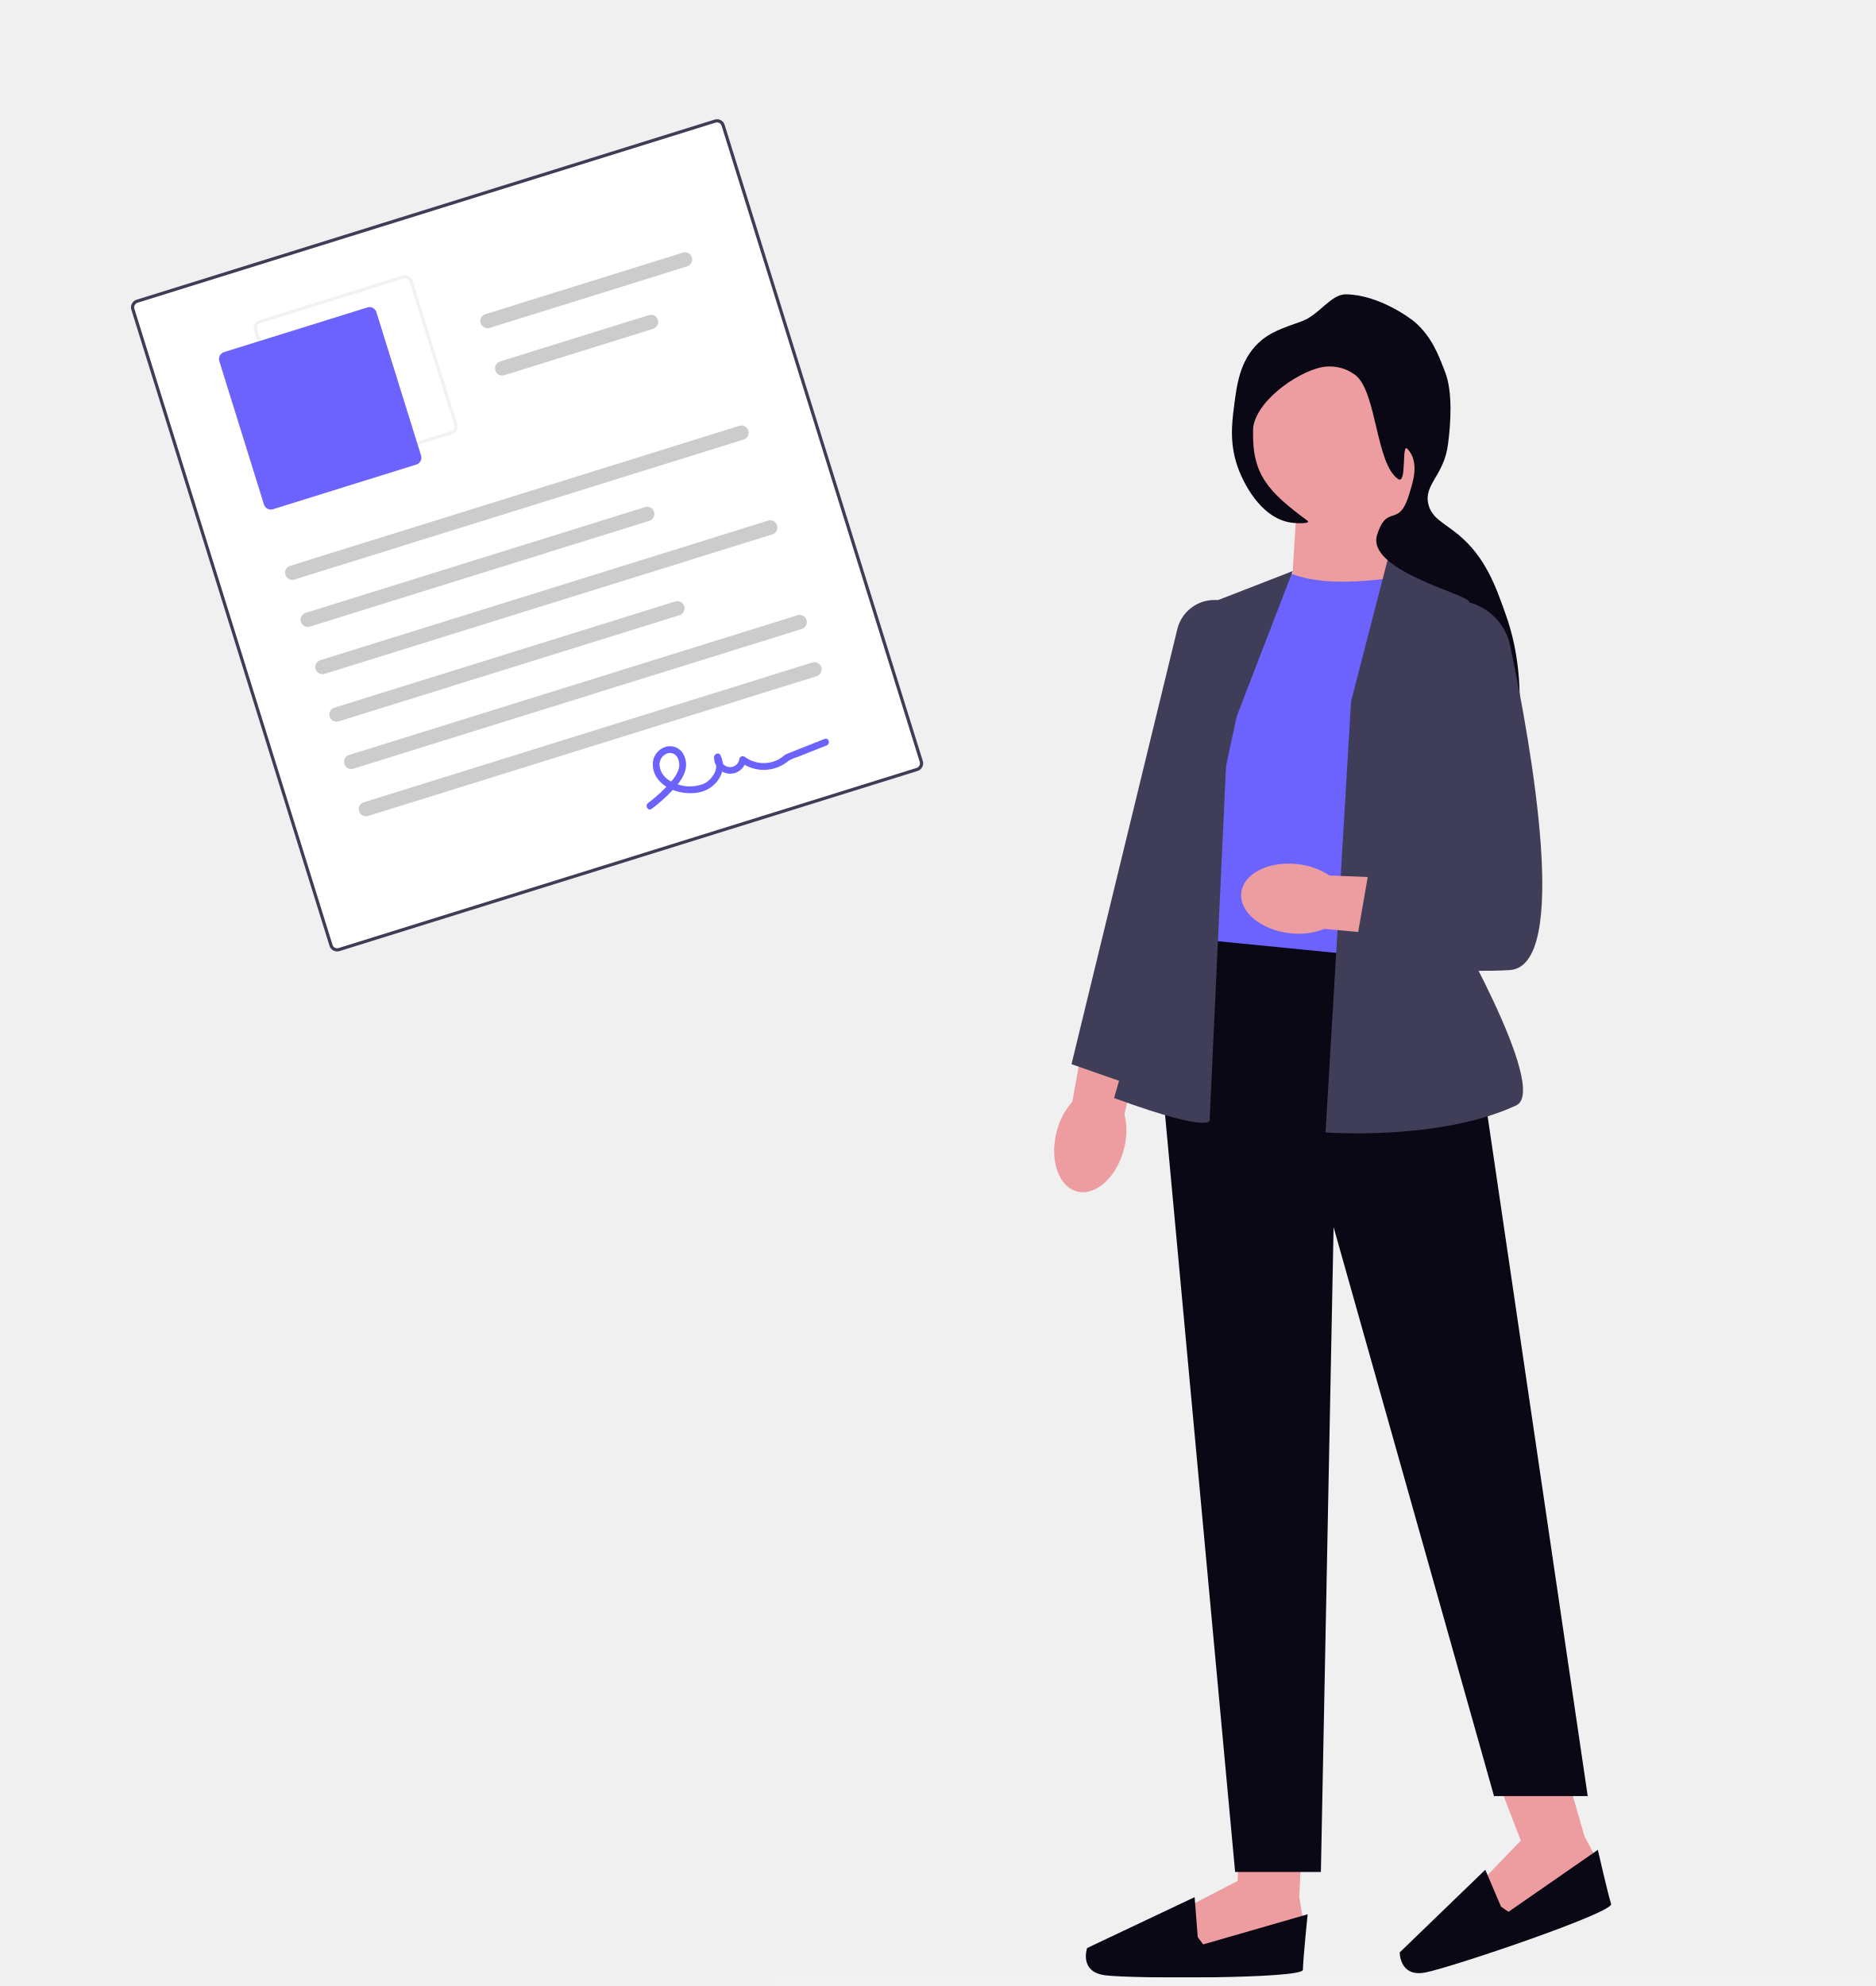
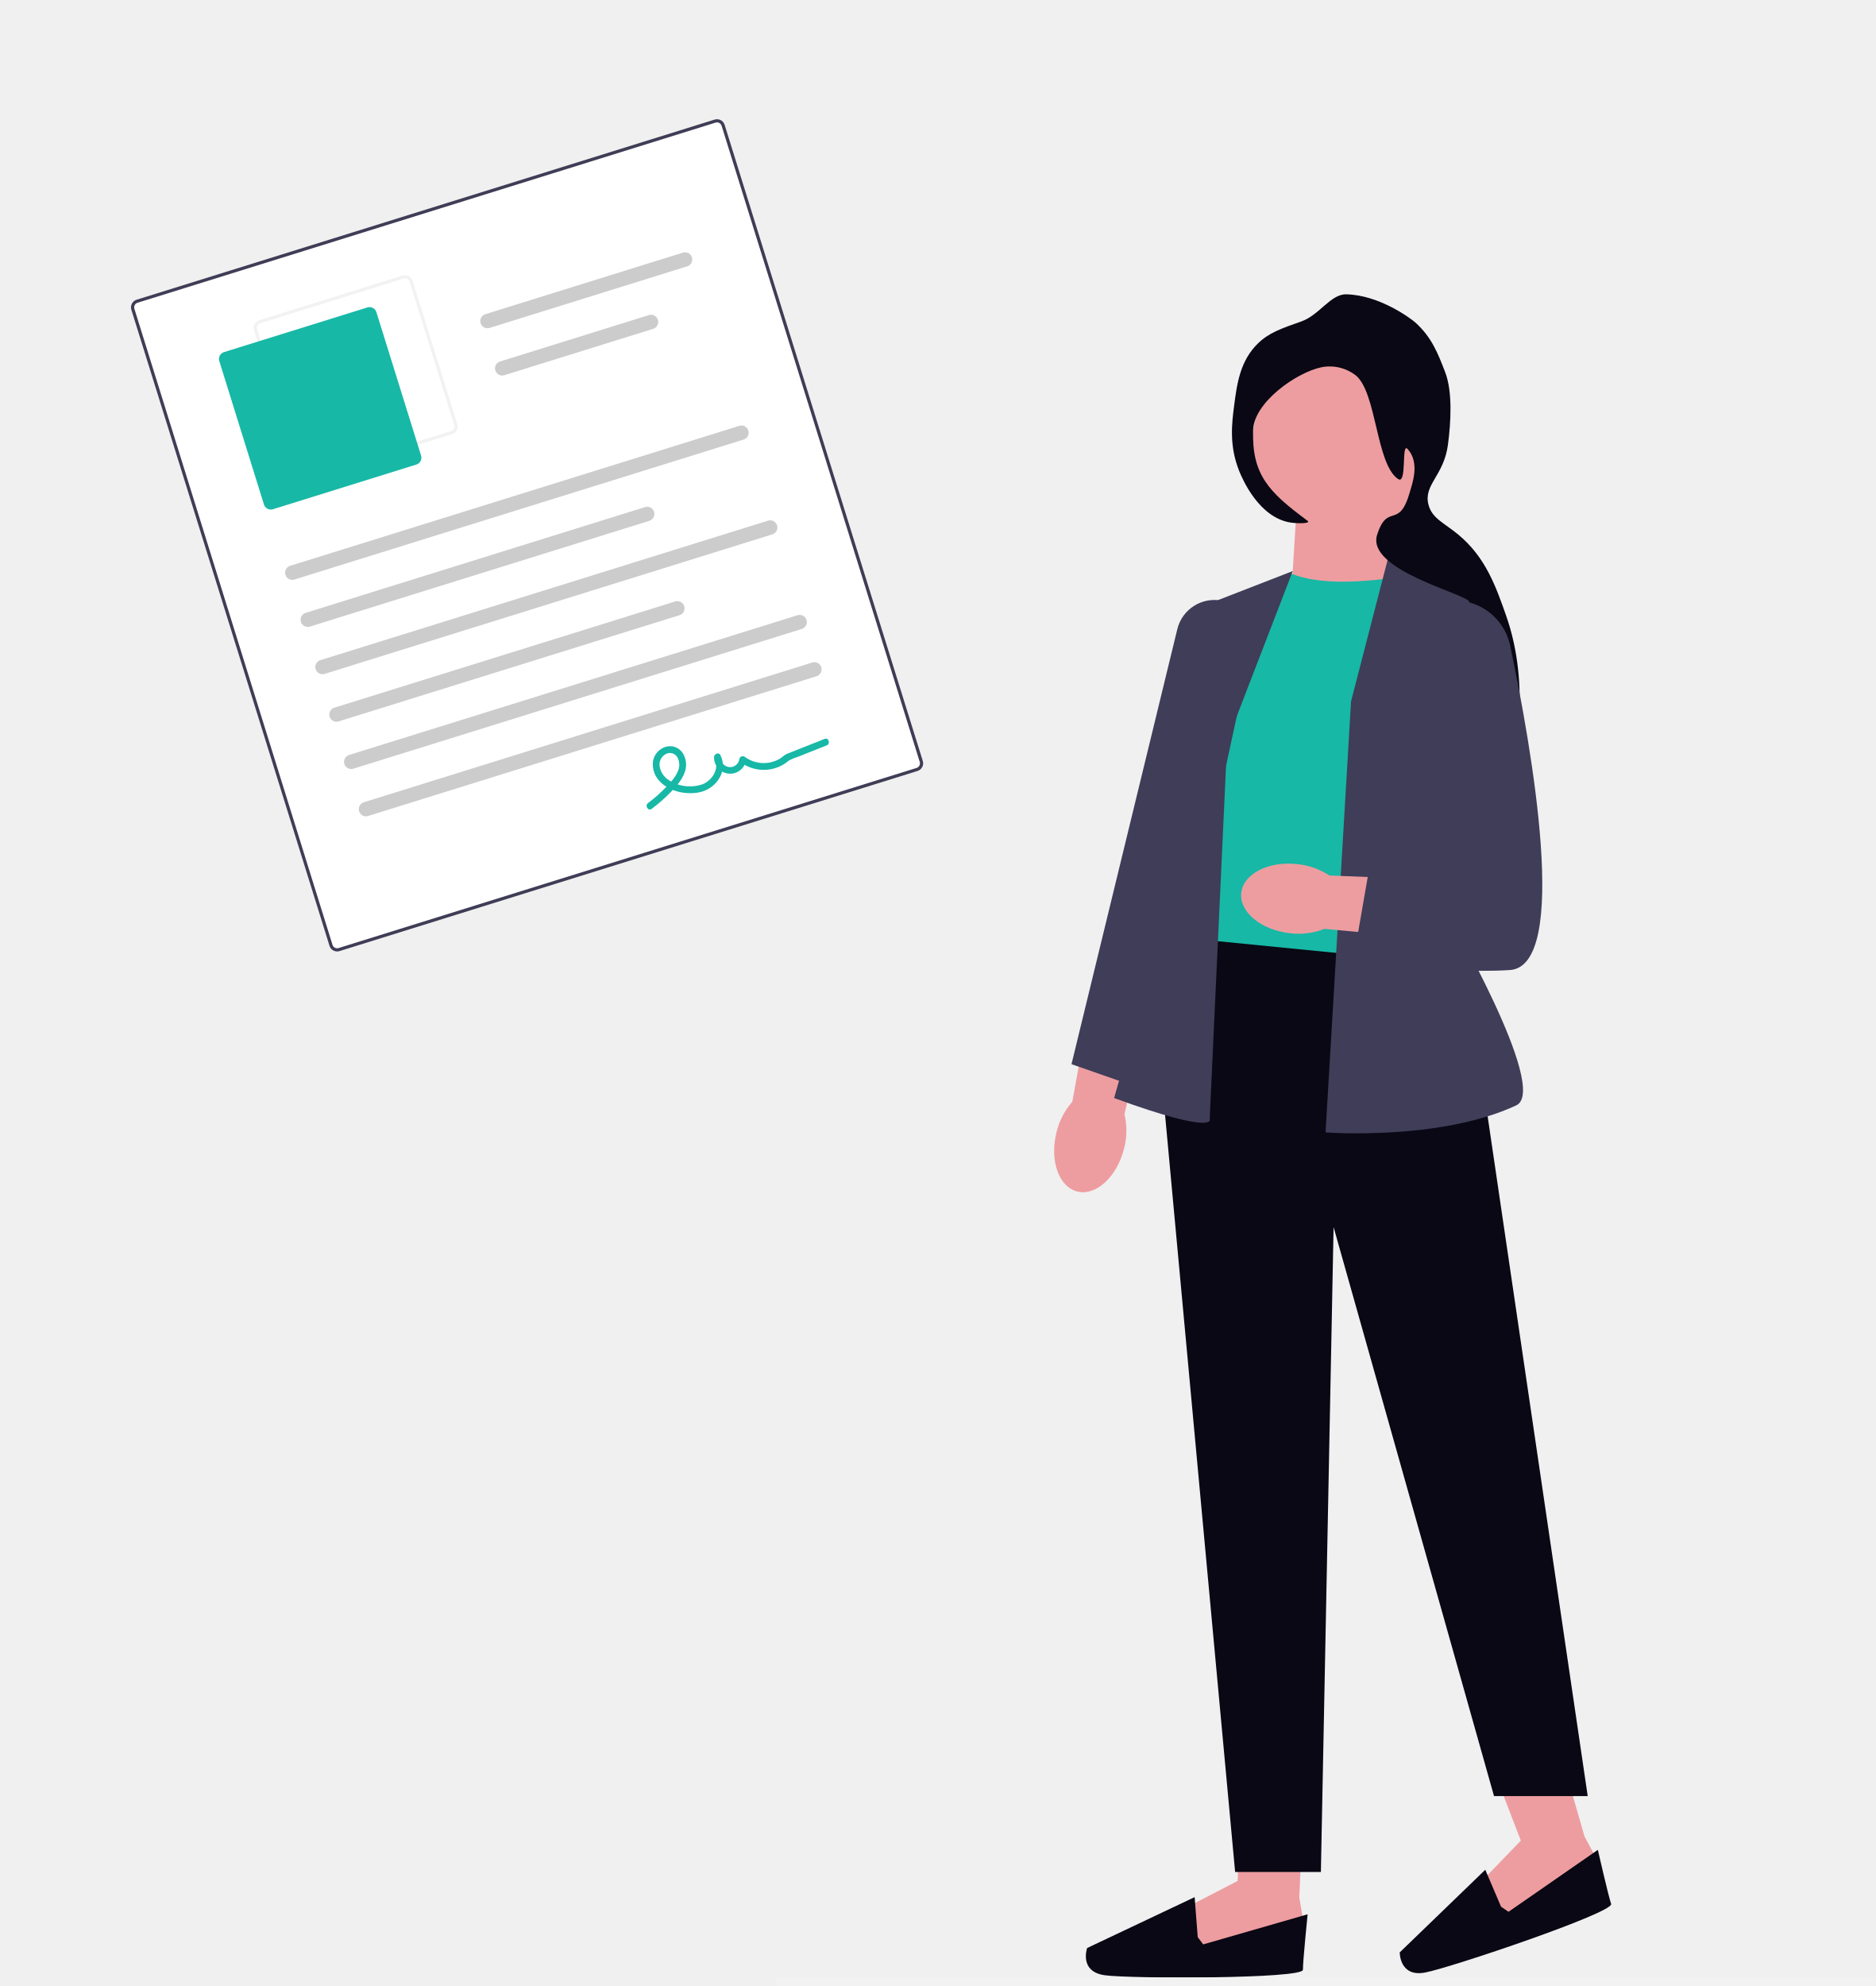
<svg xmlns="http://www.w3.org/2000/svg" width="755.925" height="800.102" viewBox="0 0 755.925 800.102" role="img" artist="Katerina Limpitsouni" source="https://undraw.co/">
  <g transform="translate(-664.763 -175.589)">
    <path d="M341.9,316.348c-2.839,11.375.958,22.047,8.48,23.838s15.918-5.978,18.755-17.357a28.294,28.294,0,0,0,.157-13.848l11.395-48.341L357,255.81l-8.719,48.173a28.7,28.7,0,0,0-6.385,12.373Z" transform="translate(748.574 315.456)" fill="#ed9da0" />
    <g transform="translate(1102.311 908.251)">
      <path d="M332.583,566.9l-1.459,31.687,1.462,8.768-5.115,10.229-40.187,4.384-2.193-18.991,21.19-10.96.616-17.9Z" transform="translate(-245.123 -566.9)" fill="#ed9da0" />
      <path d="M328.422,612.228l2.193,2.922L372.7,603.022s-1.9,18.7-1.9,22.358-69.413,3.653-79.858,2.193-7.091-10.96-7.091-10.96l43.316-20.5,1.255,16.114Z" transform="translate(-283.339 -564.471)" fill="#090814" />
    </g>
    <g transform="translate(1228.785 884.921)">
      <path d="M209.935,545.365l8.758,30.487,4.191,7.834-1.573,11.329-36.669,17.014-8.156-17.3,16.567-17.16-10.392-26.949Z" transform="translate(-144.25 -545.365)" fill="#ed9da0" />
      <path d="M211.249,601.417l3.013,2.068,35.991-24.959s4.187,18.328,5.356,21.79-64.6,25.676-74.958,27.634-10.225-8.114-10.225-8.114L204.9,586.546Z" transform="translate(-170.426 -542.606)" fill="#090814" />
    </g>
    <path d="M247.7,84.393l-1.535,24.92,46.533,2.361-14.41-32.833Z" transform="translate(939.234 300.725)" fill="#ed9da0" />
-     <path d="M272.631,103.531c12.472,5.564,32.422,4.041,55.03,0L331.2,260.165s-70.722,14.219-95.038-12.016l12.8-127.978,23.676-16.638h0Z" transform="translate(911.586 302.779)" fill="#6c63ff" />
+     <path d="M272.631,103.531c12.472,5.564,32.422,4.041,55.03,0L331.2,260.165s-70.722,14.219-95.038-12.016l12.8-127.978,23.676-16.638h0Z" transform="translate(911.586 302.779)" fill="#17B8A6" />
    <path d="M201.547,240.579l99.848,9.868L350.66,585H312.908L248.26,355.76l-5.119,259.8H208.585L179.15,297.53Z" transform="translate(953.874 314.187)" fill="#090814" />
    <path d="M229.379,94.672l33.546,19.855A32.3,32.3,0,0,1,277.473,151.4l-25.926,88.551s42.218,72.531,28.5,78.929c-30.828,14.379-76.828,10.878-76.828,10.878L213.5,156.1,229.38,94.669h0Z" transform="translate(995.673 302.042)" fill="#3f3d58" />
    <path d="M360.855,102.924,322.925,117.66l-8.959,109.422-25.089,88.15c42.493,15.511,38.525,8.283,38.525,8.283l7.038-152.1,26.414-68.484h0Z" transform="translate(824.818 302.73)" fill="#3f3d58" />
    <path d="M337.5,312.516l.13-.6L376.4,132.586a15.418,15.418,0,1,0-30.053-6.906L303.76,300.738,337.5,312.514Z" transform="translate(792.766 303.58)" fill="#3f3d58" />
    <ellipse cx="37.752" cy="37.752" rx="37.752" ry="37.752" transform="translate(1169.378 316.234)" fill="#ed9da0" />
    <path d="M232.47,10.913c-8.316,2.922-13.074,4.6-17.433,8.794-7.362,7.093-8.578,16.571-9.706,25.379-.883,6.89-2.026,15.8,2.014,25.976,1.377,3.473,8.057,18.948,20.84,20.9,2.511.384,8.405.485,6.706-.77-15.724-11.608-22.434-18.616-21.885-36.506.342-11.117,17.328-23.119,27.414-25.276a17.177,17.177,0,0,1,13.956,3.252c8.477,6.959,8.116,35.737,17.055,41.752,3.676,2.475,1.227-14.941,3.817-12.117,5.11,5.572,1.833,14.1.914,17.355-4.357,15.416-8.92,4.016-13.17,17.18-4.594,14.212,35.7,23.781,37.068,26.955,2.385,5.52-31.685,31.713-22.333,36.256,11.87,5.768,21.227-1.744,26.745,4.7,3.085,3.6,1.416,7.412,6.988,18.61,1.819,3.656,2.734,5.483,3.534,5.418,3.81-.306,9.979-30.8,0-59.207-4.187-11.92-8.289-23.6-19.279-32.73-5.814-4.828-10.688-6.565-12.077-12.2-1.983-8.057,6.25-11.493,7.9-24.2,1.128-8.691,1.921-21.122-1.151-29.09-2.9-7.525-5.414-14.055-12-19.977C276.8,9.941,264.04.272,250.5,0c-6.231-.125-10.811,8.371-18.035,10.91h0Z" transform="translate(956.7 294.161)" fill="#090814" />
    <path d="M252.524,211.909c-11.654-1.227-21.7,4.02-22.426,11.719s8.136,14.93,19.8,16.156a28.3,28.3,0,0,0,13.734-1.768l49.461,4.551,1.485-24.126-48.917-1.925a28.7,28.7,0,0,0-13.137-4.6Z" transform="translate(934.812 311.786)" fill="#ed9da0" />
    <path d="M233.273,114.07h0a22.975,22.975,0,0,1,25.694,18.017c8.681,41.279,24.261,129.21-.209,130.677-31.995,1.919-62.709-5.755-62.709-5.755l7.679-44.152,24.956-2.56-14.675-68.662a22.982,22.982,0,0,1,19.263-27.566Z" transform="translate(1014.325 303.637)" fill="#3f3d58" />
    <g transform="translate(746.037 175.589) rotate(13)">
      <path d="M350.934,237.754,140.3,360.864a3.222,3.222,0,0,1-4.4-1.155L.439,127.952a3.222,3.222,0,0,1,1.155-4.4L212.232.439a3.222,3.222,0,0,1,4.4,1.155L352.088,233.351A3.222,3.222,0,0,1,350.934,237.754Z" transform="translate(0.001 0)" fill="#fff" />
      <path d="M350.934,237.754,140.3,360.864a3.222,3.222,0,0,1-4.4-1.155L.439,127.952a3.222,3.222,0,0,1,1.155-4.4L212.232.439a3.222,3.222,0,0,1,4.4,1.155L352.088,233.351A3.222,3.222,0,0,1,350.934,237.754ZM2.243,124.661a1.933,1.933,0,0,0-.693,2.642L137,359.06a1.933,1.933,0,0,0,2.642.693l210.638-123.11a1.933,1.933,0,0,0,.693-2.642L215.523,2.243a1.933,1.933,0,0,0-2.642-.693Z" transform="translate(0.001 0)" fill="#3f3d56" />
      <path d="M87.619,58.239,35.376,88.773a3.222,3.222,0,0,1-4.4-1.155L.439,35.376a3.222,3.222,0,0,1,1.155-4.4L53.836.439a3.222,3.222,0,0,1,4.4,1.155L88.773,53.836A3.222,3.222,0,0,1,87.619,58.239ZM2.243,32.085a1.933,1.933,0,0,0-.693,2.642L32.085,86.969a1.933,1.933,0,0,0,2.642.693L86.969,57.128a1.933,1.933,0,0,0,.693-2.642L57.128,2.243a1.933,1.933,0,0,0-2.642-.693Z" transform="translate(50.024 89.501)" fill="#f2f2f2" />
-       <path d="M87.134,57.64,34.892,88.174a2.9,2.9,0,0,1-3.963-1.039L.4,34.892a2.9,2.9,0,0,1,1.039-3.963L53.677.4A2.9,2.9,0,0,1,57.64,1.434L88.174,53.677a2.9,2.9,0,0,1-1.039,3.963Z" transform="translate(39.239 105.263)" fill="#6c63ff" />
+       <path d="M87.134,57.64,34.892,88.174a2.9,2.9,0,0,1-3.963-1.039L.4,34.892a2.9,2.9,0,0,1,1.039-3.963L53.677.4A2.9,2.9,0,0,1,57.64,1.434L88.174,53.677a2.9,2.9,0,0,1-1.039,3.963Z" transform="translate(39.239 105.263)" fill="#17B8A6" />
      <path d="M167.756,5.4,4.359,100.9a2.9,2.9,0,1,1-2.923-5L164.833.4a2.9,2.9,0,1,1,2.923,5Z" transform="translate(84.714 118.104)" fill="#ccc" />
      <path d="M128.3,5.4,4.359,77.835a2.9,2.9,0,0,1-2.924-5L125.373.4a2.9,2.9,0,0,1,2.924,5Z" transform="translate(94.781 158.396)" fill="#ccc" />
      <path d="M76.609,5.4,4.359,47.626a2.9,2.9,0,0,1-2.923-5L73.686.4a2.9,2.9,0,0,1,2.923,5Z" transform="translate(138.273 55.07)" fill="#ccc" />
      <path d="M58.578,5.4,4.359,37.087a2.9,2.9,0,0,1-2.924-5L55.655.4a2.9,2.9,0,1,1,2.923,5Z" transform="translate(148.343 82.838)" fill="#ccc" />
      <path d="M167.756,5.4,4.359,100.9a2.9,2.9,0,0,1-2.923-5L164.833.4a2.9,2.9,0,0,1,2.923,5Z" transform="translate(104.851 152.561)" fill="#ccc" />
      <path d="M128.3,5.4,4.359,77.835a2.9,2.9,0,1,1-2.923-5L125.373.4a2.9,2.9,0,1,1,2.924,5Z" transform="translate(114.921 192.853)" fill="#ccc" />
      <path d="M167.756,5.4,4.359,100.9a2.9,2.9,0,1,1-2.923-5L164.833.4a2.9,2.9,0,0,1,2.923,5Z" transform="translate(124.991 187.019)" fill="#ccc" />
      <path d="M167.756,5.4,4.359,100.9a2.9,2.9,0,1,1-2.923-5L164.833.4a2.9,2.9,0,0,1,2.923,5Z" transform="translate(135.062 204.248)" fill="#ccc" />
-       <path d="M3.807,43.376a63.111,63.111,0,0,0,6.109-8.544c1.61-2.718,3.19-5.624,3.545-8.811a8.7,8.7,0,0,0-2.606-7.438,6.124,6.124,0,0,0-7.185-.817A7.306,7.306,0,0,0,0,24.291,9.653,9.653,0,0,0,4.126,31.6c4.83,3.5,12.372,3.316,17.52.654,5.8-3,8.794-10.846,4.239-16.218-.948-1.117-2.524.131-2.287,1.337a6.5,6.5,0,0,0,12.871-1.591l-2.048,1.2a15.635,15.635,0,0,0,15.552-1.668,14.5,14.5,0,0,0,2.91-2.813c1-1.308,2.686-2.153,4.049-3.095l9.825-6.789c1.445-1,.071-3.378-1.386-2.372l-8.9,6.148C54.991,7.416,53.5,8.428,52.024,9.466c-1.054.742-1.7,1.939-2.66,2.82a12.877,12.877,0,0,1-13.6,2.3,1.39,1.39,0,0,0-2.048,1.2,3.76,3.76,0,1,1-7.468.885L23.966,18c2.939,3.465.982,8.78-2.4,11.105A15.588,15.588,0,0,1,7.914,30.544a8.053,8.053,0,0,1-4.741-4.35A4.8,4.8,0,0,1,4.263,20.7a3.443,3.443,0,0,1,4.787-.051,6.159,6.159,0,0,1,1.632,5.556c-.44,2.752-1.962,5.29-3.377,7.64a58.692,58.692,0,0,1-5.465,7.61c-1.133,1.341.822,3.273,1.967,1.918Z" transform="translate(246.172 233.341)" fill="#6c63ff" />
+       <path d="M3.807,43.376a63.111,63.111,0,0,0,6.109-8.544c1.61-2.718,3.19-5.624,3.545-8.811a8.7,8.7,0,0,0-2.606-7.438,6.124,6.124,0,0,0-7.185-.817A7.306,7.306,0,0,0,0,24.291,9.653,9.653,0,0,0,4.126,31.6c4.83,3.5,12.372,3.316,17.52.654,5.8-3,8.794-10.846,4.239-16.218-.948-1.117-2.524.131-2.287,1.337a6.5,6.5,0,0,0,12.871-1.591l-2.048,1.2a15.635,15.635,0,0,0,15.552-1.668,14.5,14.5,0,0,0,2.91-2.813c1-1.308,2.686-2.153,4.049-3.095l9.825-6.789c1.445-1,.071-3.378-1.386-2.372l-8.9,6.148C54.991,7.416,53.5,8.428,52.024,9.466c-1.054.742-1.7,1.939-2.66,2.82a12.877,12.877,0,0,1-13.6,2.3,1.39,1.39,0,0,0-2.048,1.2,3.76,3.76,0,1,1-7.468.885L23.966,18c2.939,3.465.982,8.78-2.4,11.105A15.588,15.588,0,0,1,7.914,30.544a8.053,8.053,0,0,1-4.741-4.35A4.8,4.8,0,0,1,4.263,20.7a3.443,3.443,0,0,1,4.787-.051,6.159,6.159,0,0,1,1.632,5.556c-.44,2.752-1.962,5.29-3.377,7.64a58.692,58.692,0,0,1-5.465,7.61c-1.133,1.341.822,3.273,1.967,1.918Z" transform="translate(246.172 233.341)" fill="#17B8A6" />
    </g>
    <path d="M1003.112,766.833H562.033c-.695,0-1.258-.767-1.258-1.713s.563-1.713,1.258-1.713h441.079c.695,0,1.258.767,1.258,1.713s-.563,1.713-1.258,1.713Z" transform="translate(416.318 208.858)" fill="#f2f2f2" />
  </g>
</svg>
